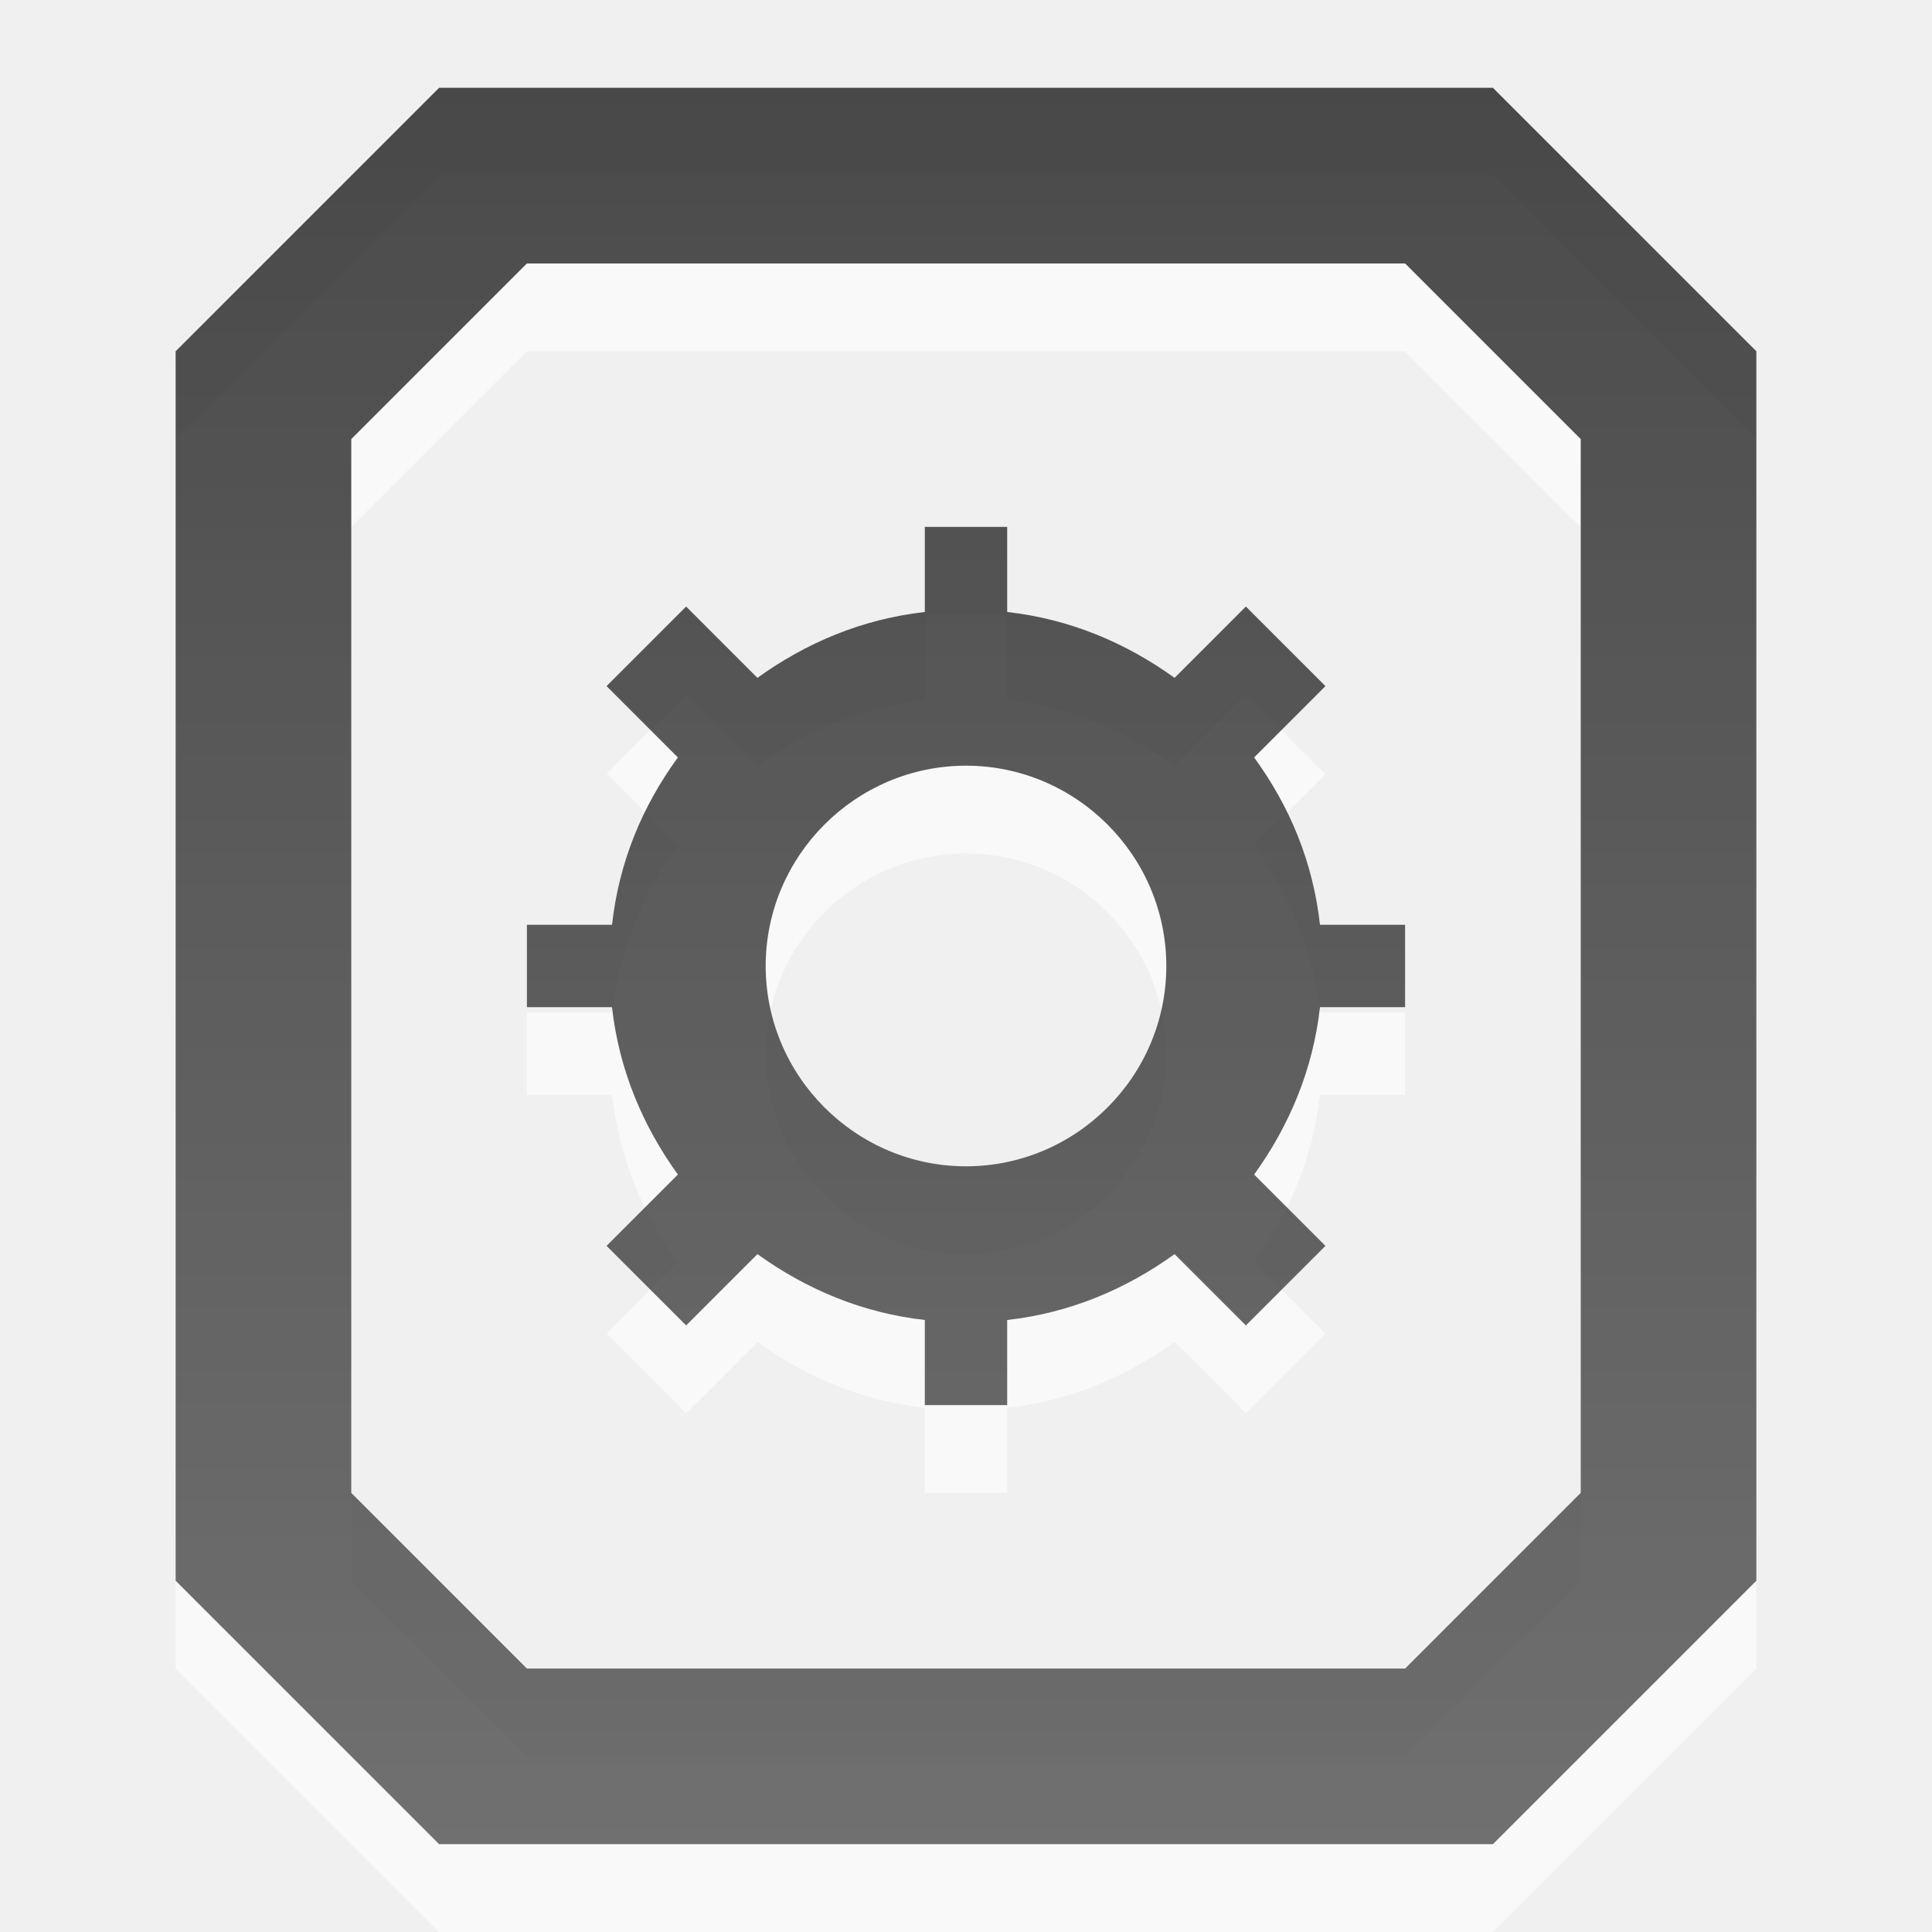
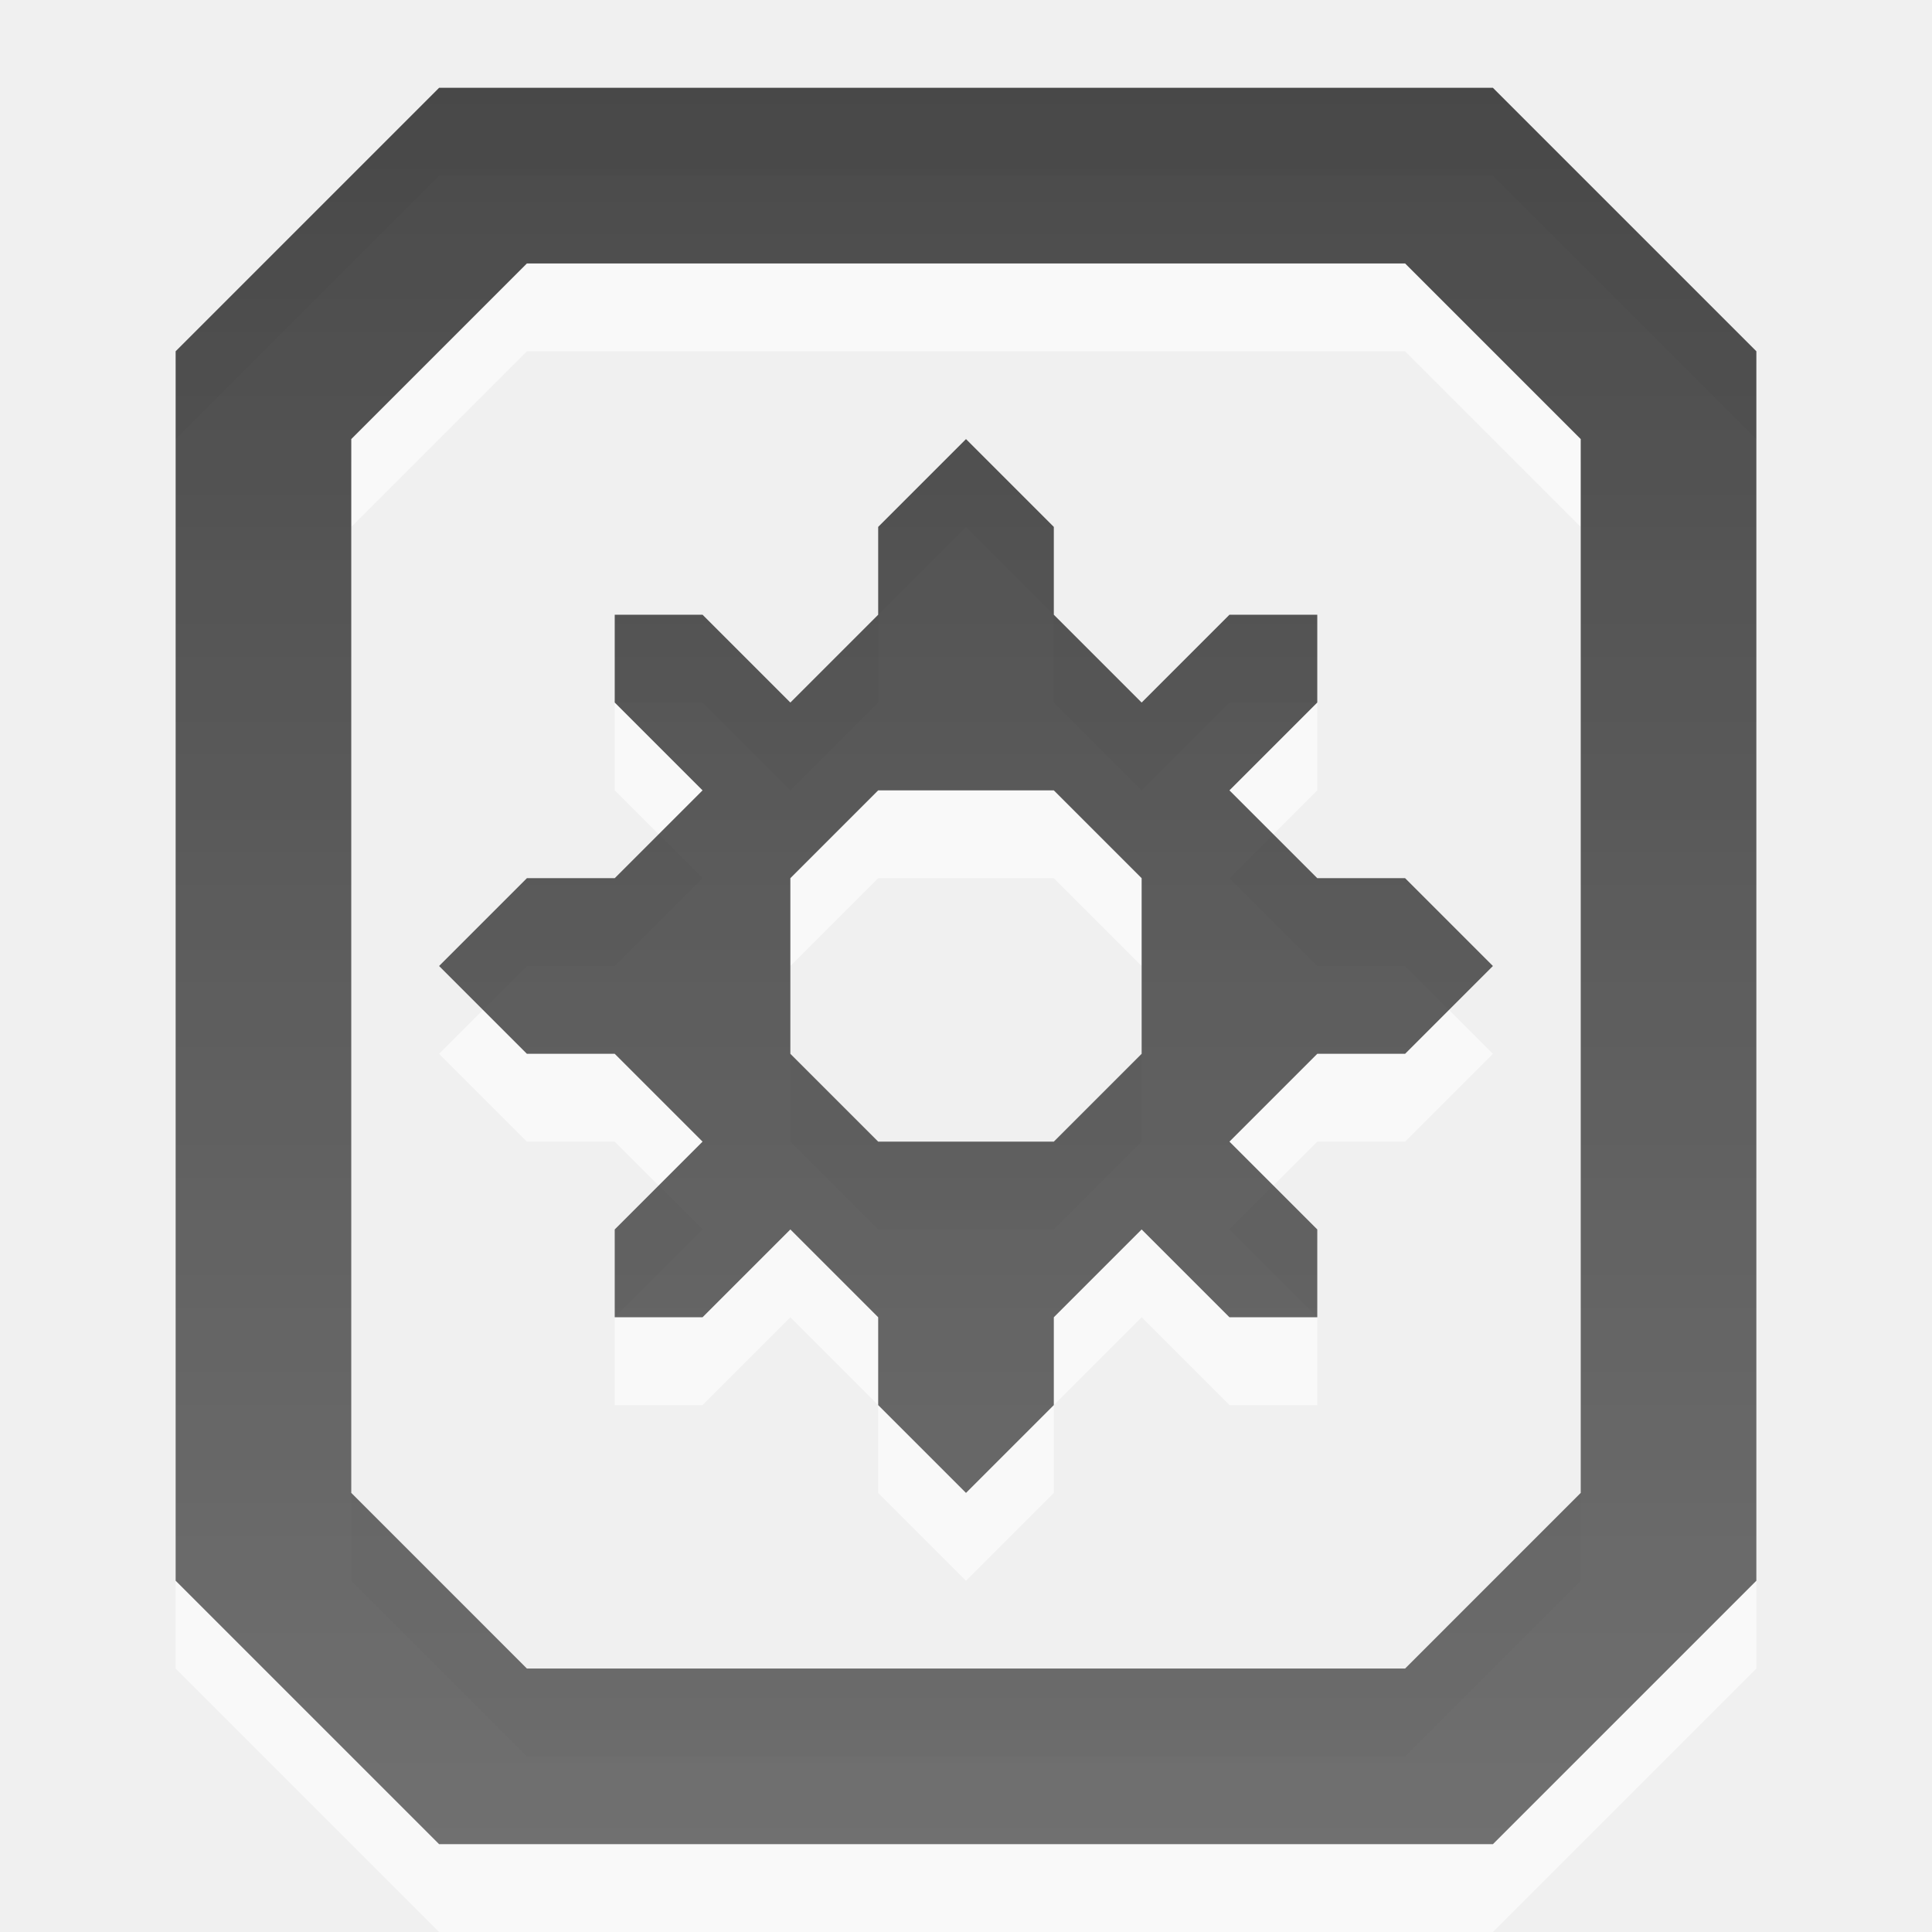
<svg xmlns="http://www.w3.org/2000/svg" xmlns:xlink="http://www.w3.org/1999/xlink" width="22" height="22" id="svg6662" version="1.1">
  <defs id="defs6664">
    <linearGradient y2="11.024" y1="3.007" x2="0" id="linearGradient1022-8-8-3-0-06-59" gradientUnits="userSpaceOnUse">
      <stop id="stop3001-0-9-4-9-02" offset="0" />
      <stop id="stop3003-5-6-6-5-70" stop-color="#363636" offset="1" />
    </linearGradient>
-     <linearGradient xlink:href="#linearGradient1022-8-8-3-0-06-59" id="linearGradient3602" gradientUnits="userSpaceOnUse" gradientTransform="matrix(1.679991,0,0,1.509721,-348.975,1019.464)" x1="213.082" y1="7.881" x2="213.082" y2="21.128" />
+     <linearGradient xlink:href="#linearGradient1022-8-8-3-0-06-59" id="linearGradient3101" gradientUnits="userSpaceOnUse" gradientTransform="matrix(1.679991,0,0,1.509721,-348.975,-1036.26)" x1="214.867" y1="1369.539" x2="214.867" y2="1382.787" />
  </defs>
  <g id="capa1" transform="translate(0,-1030.362)">
-     <rect y="1029.362" x="-1" height="24" width="24" id="rect3123" style="opacity:0.6;color:#000000;fill:none;stroke:none;stroke-width:1;marker:none;visibility:visible;display:inline;overflow:visible;enable-background:accumulate" />
-     <path id="path3969" d="m 5,1032.362 -3,3 0,14 3,3 12,0 3,-3 0,-14 -3,-3 -12,0 z m 1,2 10,0 2,2 0,12 -2,2 -10,0 -2,-2 0,-12 2,-2 z m 4.531,3 0,0.969 c -0.714,0.08 -1.352,0.351 -1.906,0.75 l -0.812,-0.812 -0.906,0.906 0.812,0.812 c -0.405,0.557 -0.669,1.186 -0.75,1.906 l -0.969,0 0,0.938 0.969,0 c 0.08,0.714 0.351,1.352 0.75,1.906 l -0.812,0.812 0.906,0.906 0.812,-0.812 c 0.554,0.399 1.192,0.67 1.906,0.75 l 0,0.969 0.938,0 0,-0.969 c 0.714,-0.08 1.352,-0.351 1.906,-0.75 l 0.812,0.812 0.906,-0.906 -0.812,-0.812 c 0.399,-0.554 0.67,-1.192 0.75,-1.906 l 0.969,0 0,-0.938 -0.969,0 c -0.081,-0.72 -0.345,-1.349 -0.75,-1.906 l 0.812,-0.812 -0.906,-0.906 -0.812,0.812 c -0.554,-0.399 -1.192,-0.67 -1.906,-0.75 l 0,-0.969 -0.938,0 z m 0.469,2.719 c 1.255,0 2.281,1.026 2.281,2.281 0,1.255 -1.026,2.281 -2.281,2.281 -1.255,0 -2.281,-1.026 -2.281,-2.281 0,-1.255 1.026,-2.281 2.281,-2.281 z" style="opacity:0.6;color:#000000;fill:#ffffff;fill-opacity:1;fill-rule:nonzero;stroke:none;stroke-width:0.667;marker:none;visibility:visible;display:inline;overflow:visible;enable-background:accumulate" />
-     <path style="opacity:0.7;color:#000000;fill:url(#linearGradient3602);fill-opacity:1;fill-rule:nonzero;stroke:none;stroke-width:1;marker:none;visibility:visible;display:inline;overflow:visible;enable-background:accumulate" d="m 5,1031.362 -3,3 0,14 3,3 12,0 3,-3 0,-14 -3,-3 -12,0 z m 1,2 10,0 2,2 0,12 -2,2 -10,0 -2,-2 0,-12 2,-2 z m 4.531,3 0,0.969 c -0.714,0.08 -1.352,0.351 -1.906,0.75 l -0.812,-0.812 -0.906,0.906 0.812,0.812 c -0.405,0.557 -0.669,1.186 -0.75,1.906 l -0.969,0 0,0.938 0.969,0 c 0.08,0.714 0.351,1.352 0.75,1.906 l -0.812,0.812 0.906,0.906 0.812,-0.812 c 0.554,0.399 1.192,0.67 1.906,0.75 l 0,0.969 0.938,0 0,-0.969 c 0.714,-0.08 1.352,-0.351 1.906,-0.75 l 0.812,0.812 0.906,-0.906 -0.812,-0.812 c 0.399,-0.554 0.67,-1.192 0.75,-1.906 l 0.969,0 0,-0.938 -0.969,0 c -0.081,-0.72 -0.345,-1.349 -0.75,-1.906 l 0.812,-0.812 -0.906,-0.906 -0.812,0.812 c -0.554,-0.399 -1.192,-0.67 -1.906,-0.75 l 0,-0.969 -0.938,0 z m 0.469,2.719 c 1.255,0 2.281,1.026 2.281,2.281 0,1.255 -1.026,2.281 -2.281,2.281 -1.255,0 -2.281,-1.026 -2.281,-2.281 0,-1.255 1.026,-2.281 2.281,-2.281 z" id="path3208" />
+     <path id="path3103" d="m 5,1032.362 -3,3 0,14 3,3 12,0 3,-3 0,-14 -3,-3 -12,0 z m 1,2 10,0 2,2 0,12 -2,2 -10,0 -2,-2 0,-12 2,-2 z m 5,2 -1,1 0,1 -1,1 -1,-1 -1,0 0,1 1,1 -1,1 -1,0 -1,1 1,1 1,0 1,1 -1,1 0,1 1,0 1,-1 1,1 0,1 1,1 1,-1 0,-1 1,-1 1,1 1,0 0,-1 -1,-1 1,-1 1,0 1,-1 -1,-1 -1,0 -1,-1 1,-1 0,-1 -1,0 -1,1 -1,-1 0,-1 -1,-1 z m -1,4 2,0 1,1 0,2 -1,1 -2,0 -1,-1 0,-2 1,-1 z" style="opacity:0.6;color:black;fill:white;fill-opacity:1;fill-rule:nonzero;stroke:none;stroke-width:0.667;marker:none;visibility:visible;display:inline;overflow:visible;enable-background:accumulate" />
+     <path style="opacity:0.7;color:black;fill:url(#linearGradient3101);fill-opacity:1;fill-rule:nonzero;stroke:none;stroke-width:1;marker:none;visibility:visible;display:inline;overflow:visible;enable-background:accumulate" d="m 5,1031.362 -3,3 0,14 3,3 12,0 3,-3 0,-14 -3,-3 -12,0 z m 1,2 10,0 2,2 0,12 -2,2 -10,0 -2,-2 0,-12 2,-2 z m 5,2 -1,1 0,1 -1,1 -1,-1 -1,0 0,1 1,1 -1,1 -1,0 -1,1 1,1 1,0 1,1 -1,1 0,1 1,0 1,-1 1,1 0,1 1,1 1,-1 0,-1 1,-1 1,1 1,0 0,-1 -1,-1 1,-1 1,0 1,-1 -1,-1 -1,0 -1,-1 1,-1 0,-1 -1,0 -1,1 -1,-1 0,-1 -1,-1 z m -1,4 2,0 1,1 0,2 -1,1 -2,0 -1,-1 0,-2 1,-1 z" id="path3082" />
  </g>
</svg>
